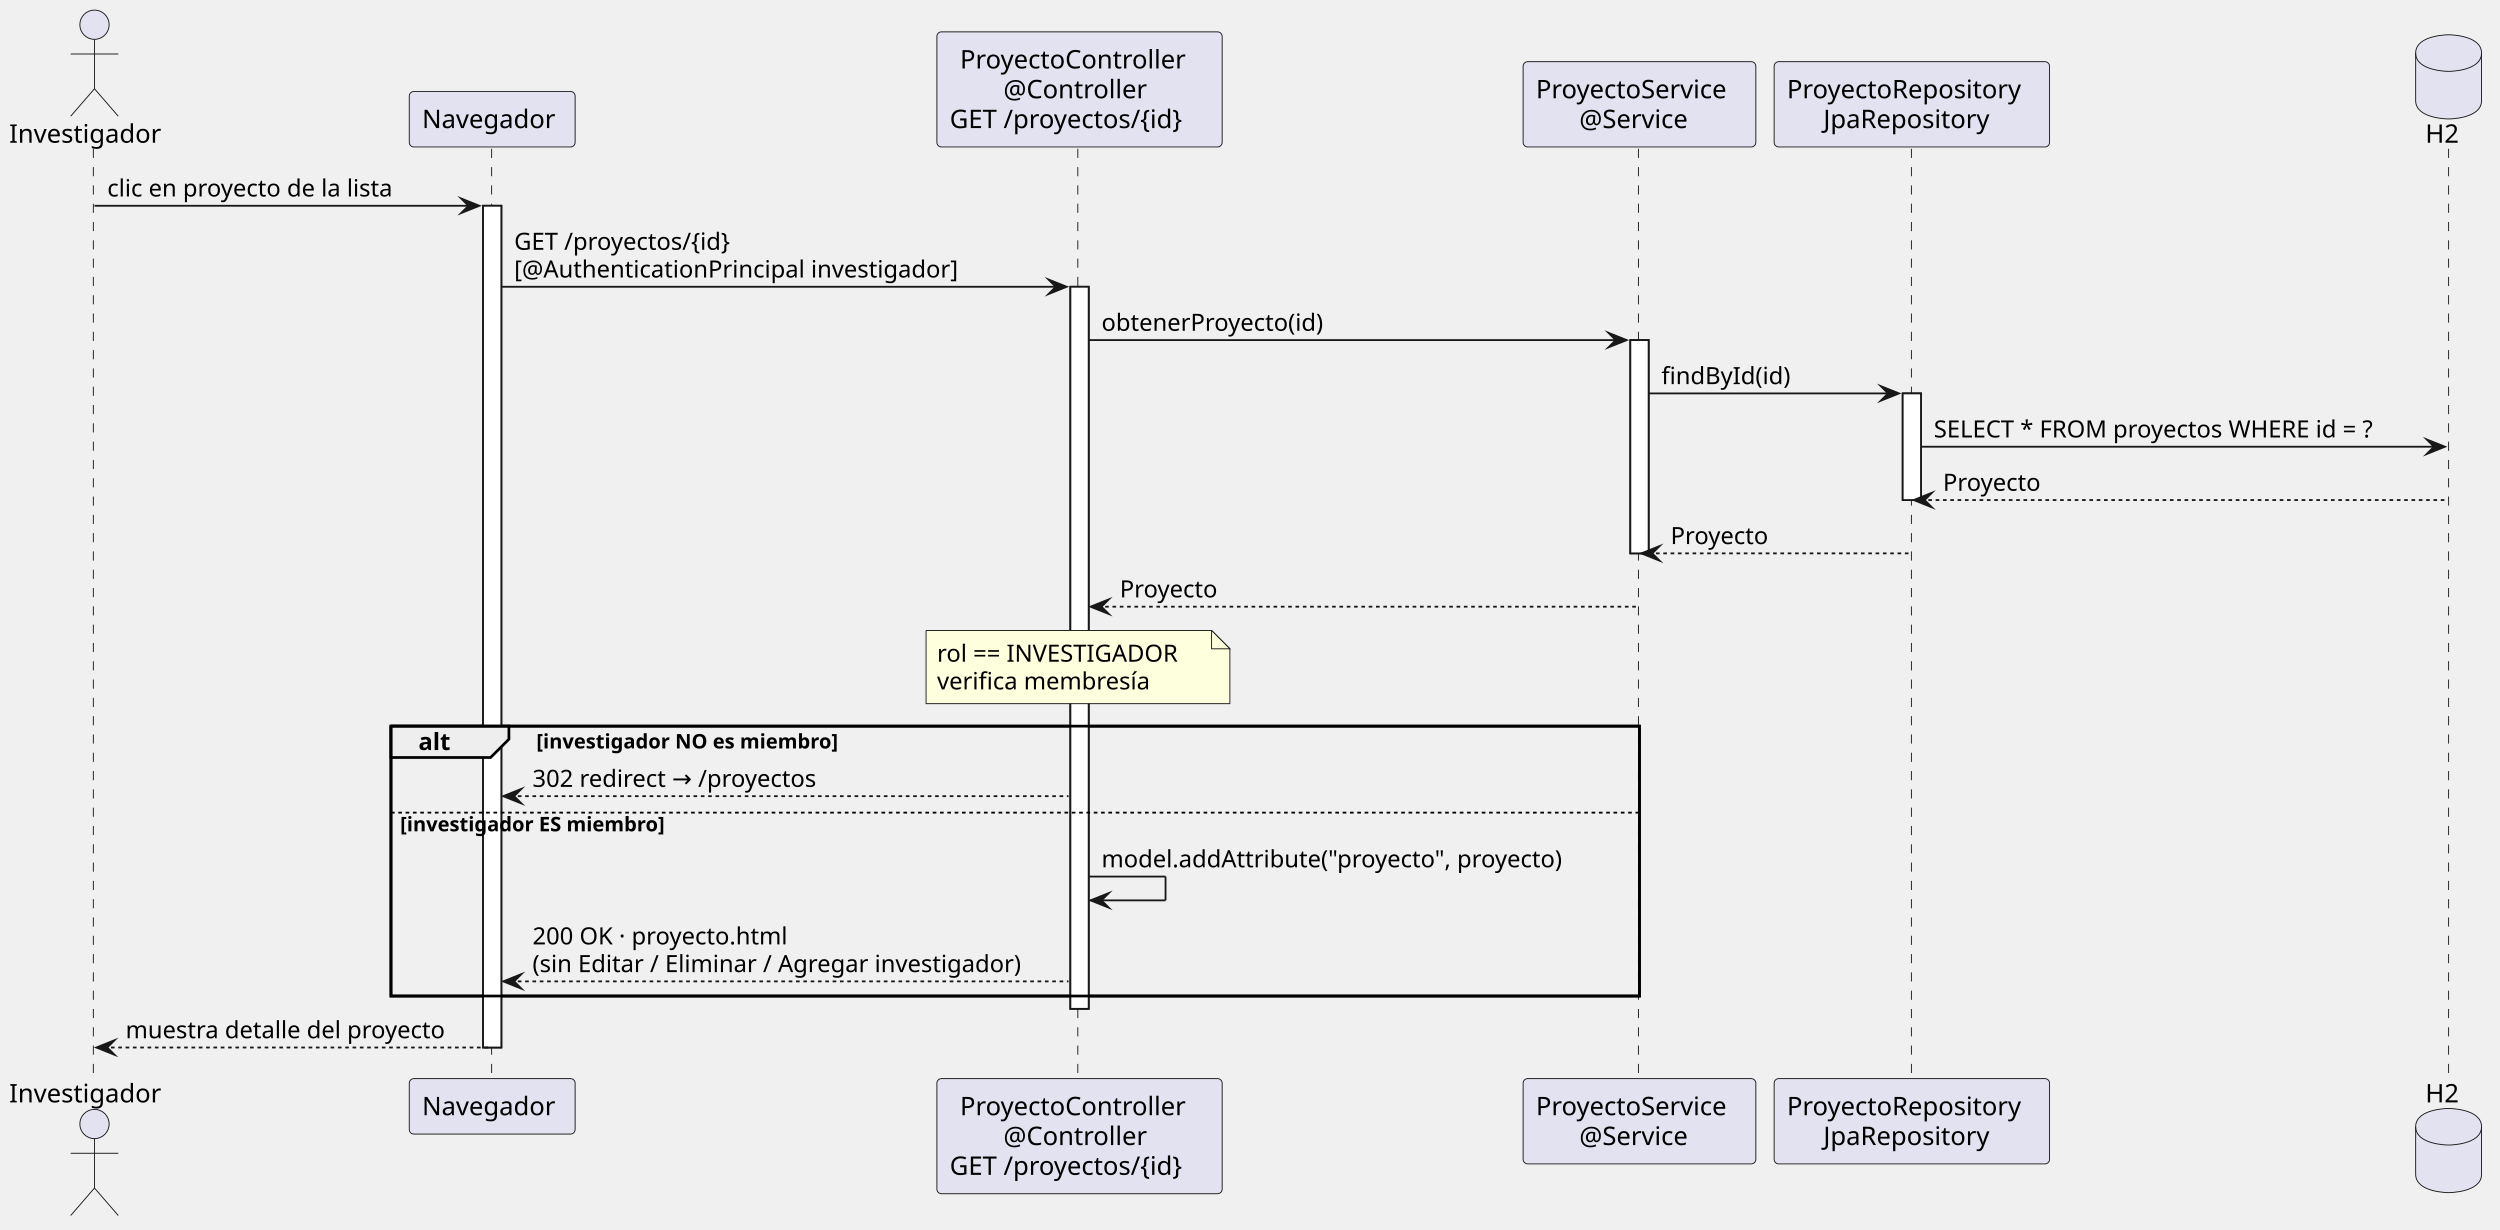
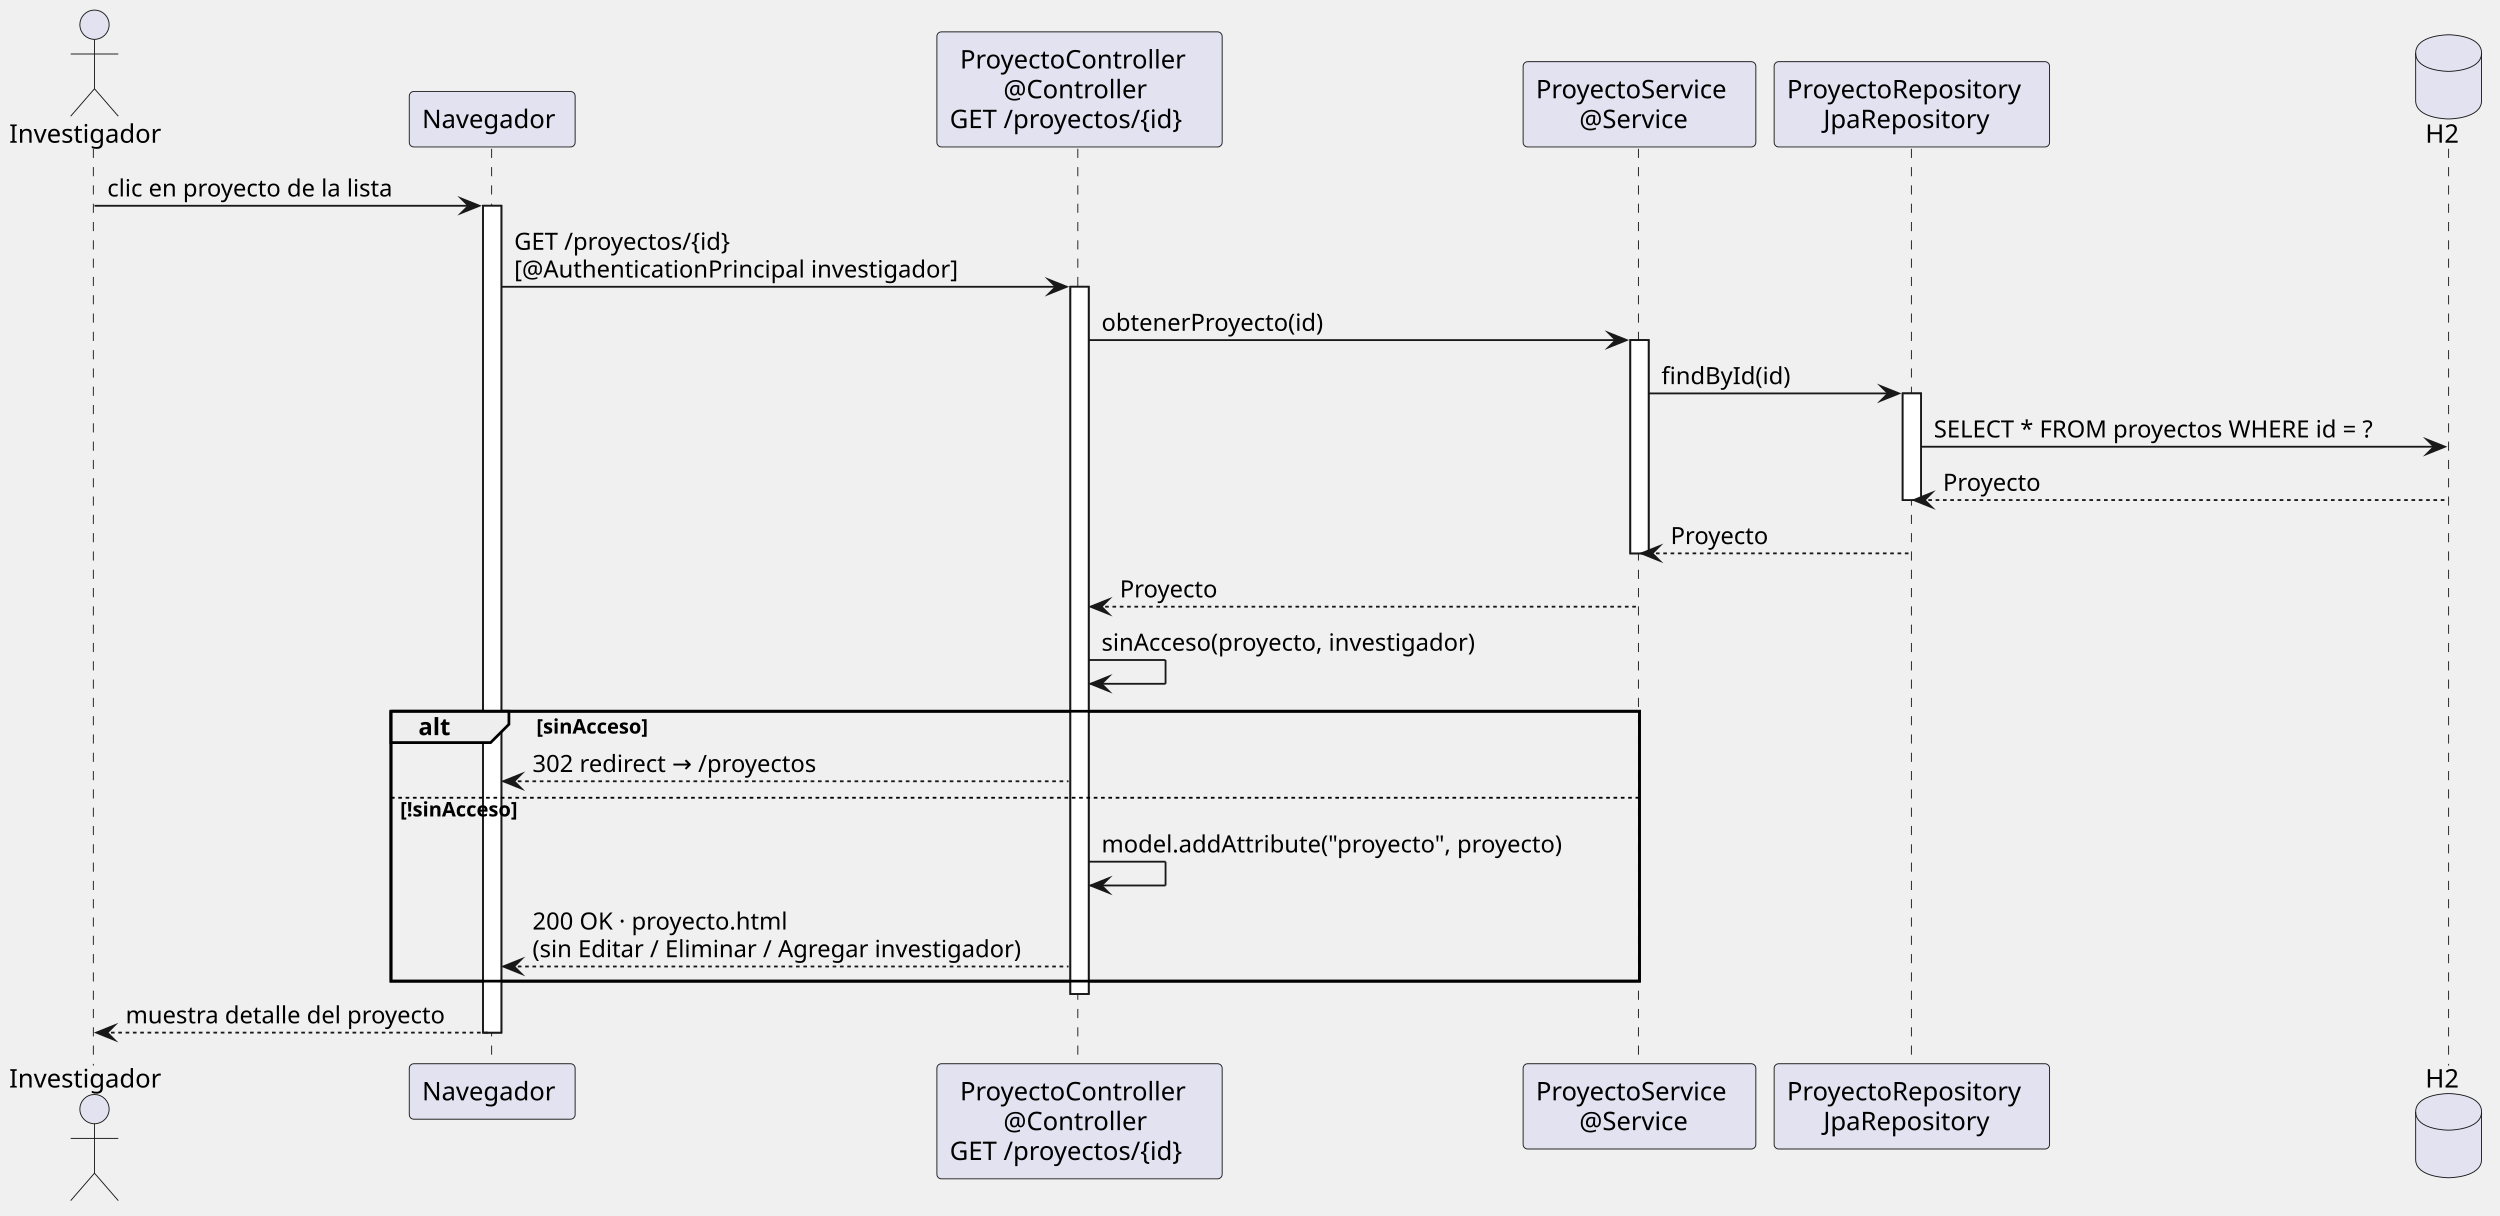
- <svg xmlns="http://www.w3.org/2000/svg" contentStyleType="text/css" data-diagram-type="SEQUENCE" height="672px" preserveAspectRatio="none" style="width:1366px;height:672px;background:#FFFFFF;" version="1.1" viewBox="0 0 1366 672" width="1366px" zoomAndPan="magnify">
+ <svg xmlns="http://www.w3.org/2000/svg" contentStyleType="text/css" data-diagram-type="SEQUENCE" height="664px" preserveAspectRatio="none" style="width:1366px;height:664px;background:#FFFFFF;" version="1.1" viewBox="0 0 1366 664" width="1366px" zoomAndPan="magnify">
  <defs />
  <g>
    <g>
-       <rect fill="#FFFFFF" height="459.93" style="stroke:#181818;stroke-width:1;" width="10" x="263.94" y="112.43" />
-     </g>
-     <g>
-       <rect fill="#FFFFFF" height="394.531" style="stroke:#181818;stroke-width:1;" width="10" x="584.854" y="156.695" />
+       <rect fill="#FFFFFF" height="451.797" style="stroke:#181818;stroke-width:1;" width="10" x="263.94" y="112.43" />
+     </g>
+     <g>
+       <rect fill="#FFFFFF" height="386.398" style="stroke:#181818;stroke-width:1;" width="10" x="584.854" y="156.695" />
    </g>
    <g>
      <rect fill="#FFFFFF" height="116.531" style="stroke:#181818;stroke-width:1;" width="10" x="890.812" y="185.828" />
    </g>
    <g>
      <rect fill="#FFFFFF" height="58.266" style="stroke:#181818;stroke-width:1;" width="10" x="1039.633" y="214.961" />
    </g>
-     <rect fill="none" height="147.469" style="stroke:#000000;stroke-width:1.5;" width="682.185" x="213.627" y="396.758" />
+     <rect fill="none" height="147.469" style="stroke:#000000;stroke-width:1.5;" width="682.185" x="213.627" y="388.625" />
    <g class="participant-lifeline" data-entity-uid="part1" data-qualified-name="Inv" data-source-line="3" id="part1-lifeline">
      <g>
-         <rect fill="#000000" fill-opacity="0" height="509.062" width="8" x="47.623" y="81.297" />
-         <line style="stroke:#181818;stroke-width:0.5;stroke-dasharray:5,5;" x1="51" x2="51" y1="81.297" y2="590.359" />
+         <rect fill="#000000" fill-opacity="0" height="500.93" width="8" x="47.623" y="81.297" />
+         <line style="stroke:#181818;stroke-width:0.5;stroke-dasharray:5,5;" x1="51" x2="51" y1="81.297" y2="582.227" />
      </g>
    </g>
    <g class="participant-lifeline" data-entity-uid="part2" data-qualified-name="Nav" data-source-line="4" id="part2-lifeline">
      <g>
-         <rect fill="#000000" fill-opacity="0" height="509.062" width="8" x="264.94" y="81.297" />
-         <line style="stroke:#181818;stroke-width:0.5;stroke-dasharray:5,5;" x1="268.627" x2="268.627" y1="81.297" y2="590.359" />
+         <rect fill="#000000" fill-opacity="0" height="500.93" width="8" x="264.94" y="81.297" />
+         <line style="stroke:#181818;stroke-width:0.5;stroke-dasharray:5,5;" x1="268.627" x2="268.627" y1="81.297" y2="582.227" />
      </g>
    </g>
    <g class="participant-lifeline" data-entity-uid="part3" data-qualified-name="Ctrl" data-source-line="5" id="part3-lifeline">
      <g>
-         <rect fill="#000000" fill-opacity="0" height="509.062" width="8" x="585.854" y="81.297" />
-         <line style="stroke:#181818;stroke-width:0.5;stroke-dasharray:5,5;" x1="588.917" x2="588.917" y1="81.297" y2="590.359" />
+         <rect fill="#000000" fill-opacity="0" height="500.93" width="8" x="585.854" y="81.297" />
+         <line style="stroke:#181818;stroke-width:0.5;stroke-dasharray:5,5;" x1="588.917" x2="588.917" y1="81.297" y2="582.227" />
      </g>
    </g>
    <g class="participant-lifeline" data-entity-uid="part4" data-qualified-name="Service" data-source-line="6" id="part4-lifeline">
      <g>
-         <rect fill="#000000" fill-opacity="0" height="509.062" width="8" x="891.812" y="81.297" />
-         <line style="stroke:#181818;stroke-width:0.5;stroke-dasharray:5,5;" x1="895.235" x2="895.235" y1="81.297" y2="590.359" />
+         <rect fill="#000000" fill-opacity="0" height="500.93" width="8" x="891.812" y="81.297" />
+         <line style="stroke:#181818;stroke-width:0.5;stroke-dasharray:5,5;" x1="895.235" x2="895.235" y1="81.297" y2="582.227" />
      </g>
    </g>
    <g class="participant-lifeline" data-entity-uid="part5" data-qualified-name="Repo" data-source-line="7" id="part5-lifeline">
      <g>
-         <rect fill="#000000" fill-opacity="0" height="509.062" width="8" x="1040.633" y="81.297" />
-         <line style="stroke:#181818;stroke-width:0.5;stroke-dasharray:5,5;" x1="1044.39" x2="1044.39" y1="81.297" y2="590.359" />
+         <rect fill="#000000" fill-opacity="0" height="500.93" width="8" x="1040.633" y="81.297" />
+         <line style="stroke:#181818;stroke-width:0.5;stroke-dasharray:5,5;" x1="1044.39" x2="1044.39" y1="81.297" y2="582.227" />
      </g>
    </g>
    <g class="participant-lifeline" data-entity-uid="part6" data-qualified-name="DB" data-source-line="8" id="part6-lifeline">
      <g>
-         <rect fill="#000000" fill-opacity="0" height="509.062" width="8" x="1333.918" y="81.297" />
-         <line style="stroke:#181818;stroke-width:0.5;stroke-dasharray:5,5;" x1="1337.918" x2="1337.918" y1="81.297" y2="590.359" />
+         <rect fill="#000000" fill-opacity="0" height="500.93" width="8" x="1333.918" y="81.297" />
+         <line style="stroke:#181818;stroke-width:0.5;stroke-dasharray:5,5;" x1="1337.918" x2="1337.918" y1="81.297" y2="582.227" />
      </g>
    </g>
    <g class="participant participant-head" data-entity-uid="part1" data-qualified-name="Inv" data-source-line="3" id="part1-head">
      <text fill="#000000" font-family="sans-serif" font-size="14" lengthAdjust="spacing" textLength="87.247" x="5" y="77.995">Investigador</text>
      <ellipse cx="51.623" cy="13.5" fill="#E2E2F0" rx="8" ry="8" style="stroke:#181818;stroke-width:0.5;" />
      <path d="M51.623,21.5 L51.623,48.5 M38.623,29.5 L64.624,29.5 M51.623,48.5 L38.623,63.5 M51.623,48.5 L64.624,63.5" fill="none" style="stroke:#181818;stroke-width:0.5;" />
    </g>
    <g class="participant participant-tail" data-entity-uid="part1" data-qualified-name="Inv" data-source-line="3" id="part1-tail">
-       <text fill="#000000" font-family="sans-serif" font-size="14" lengthAdjust="spacing" textLength="87.247" x="5" y="602.355">Investigador</text>
-       <ellipse cx="51.623" cy="614.156" fill="#E2E2F0" rx="8" ry="8" style="stroke:#181818;stroke-width:0.5;" />
-       <path d="M51.623,622.156 L51.623,649.156 M38.623,630.156 L64.624,630.156 M51.623,649.156 L38.623,664.156 M51.623,649.156 L64.624,664.156" fill="none" style="stroke:#181818;stroke-width:0.5;" />
+       <text fill="#000000" font-family="sans-serif" font-size="14" lengthAdjust="spacing" textLength="87.247" x="5" y="594.222">Investigador</text>
+       <ellipse cx="51.623" cy="606.023" fill="#E2E2F0" rx="8" ry="8" style="stroke:#181818;stroke-width:0.5;" />
+       <path d="M51.623,614.023 L51.623,641.023 M38.623,622.023 L64.624,622.023 M51.623,641.023 L38.623,656.023 M51.623,641.023 L64.624,656.023" fill="none" style="stroke:#181818;stroke-width:0.5;" />
    </g>
    <g class="participant participant-head" data-entity-uid="part2" data-qualified-name="Nav" data-source-line="4" id="part2-head">
      <rect fill="#E2E2F0" height="30.297" rx="2.5" ry="2.5" style="stroke:#181818;stroke-width:0.5;" width="90.624" x="223.627" y="50" />
      <text fill="#000000" font-family="sans-serif" font-size="14" lengthAdjust="spacing" textLength="76.624" x="230.627" y="69.995">Navegador</text>
    </g>
    <g class="participant participant-tail" data-entity-uid="part2" data-qualified-name="Nav" data-source-line="4" id="part2-tail">
-       <rect fill="#E2E2F0" height="30.297" rx="2.5" ry="2.5" style="stroke:#181818;stroke-width:0.5;" width="90.624" x="223.627" y="589.359" />
-       <text fill="#000000" font-family="sans-serif" font-size="14" lengthAdjust="spacing" textLength="76.624" x="230.627" y="609.355">Navegador</text>
+       <rect fill="#E2E2F0" height="30.297" rx="2.5" ry="2.5" style="stroke:#181818;stroke-width:0.5;" width="90.624" x="223.627" y="581.227" />
+       <text fill="#000000" font-family="sans-serif" font-size="14" lengthAdjust="spacing" textLength="76.624" x="230.627" y="601.222">Navegador</text>
    </g>
    <g class="participant participant-head" data-entity-uid="part3" data-qualified-name="Ctrl" data-source-line="5" id="part3-head">
      <rect fill="#E2E2F0" height="62.891" rx="2.5" ry="2.5" style="stroke:#181818;stroke-width:0.5;" width="155.873" x="511.917" y="17.406" />
      <text fill="#000000" font-family="sans-serif" font-size="14" lengthAdjust="spacing" textLength="130.587" x="524.56" y="37.401">ProyectoController</text>
      <text fill="#000000" font-family="sans-serif" font-size="14" lengthAdjust="spacing" textLength="83.173" x="548.267" y="53.698">@Controller</text>
      <text fill="#000000" font-family="sans-serif" font-size="14" lengthAdjust="spacing" textLength="141.873" x="518.917" y="69.995">GET /proyectos/{id}</text>
    </g>
    <g class="participant participant-tail" data-entity-uid="part3" data-qualified-name="Ctrl" data-source-line="5" id="part3-tail">
-       <rect fill="#E2E2F0" height="62.891" rx="2.5" ry="2.5" style="stroke:#181818;stroke-width:0.5;" width="155.873" x="511.917" y="589.359" />
-       <text fill="#000000" font-family="sans-serif" font-size="14" lengthAdjust="spacing" textLength="130.587" x="524.56" y="609.355">ProyectoController</text>
-       <text fill="#000000" font-family="sans-serif" font-size="14" lengthAdjust="spacing" textLength="83.173" x="548.267" y="625.651">@Controller</text>
-       <text fill="#000000" font-family="sans-serif" font-size="14" lengthAdjust="spacing" textLength="141.873" x="518.917" y="641.948">GET /proyectos/{id}</text>
+       <rect fill="#E2E2F0" height="62.891" rx="2.5" ry="2.5" style="stroke:#181818;stroke-width:0.5;" width="155.873" x="511.917" y="581.227" />
+       <text fill="#000000" font-family="sans-serif" font-size="14" lengthAdjust="spacing" textLength="130.587" x="524.56" y="601.222">ProyectoController</text>
+       <text fill="#000000" font-family="sans-serif" font-size="14" lengthAdjust="spacing" textLength="83.173" x="548.267" y="617.519">@Controller</text>
+       <text fill="#000000" font-family="sans-serif" font-size="14" lengthAdjust="spacing" textLength="141.873" x="518.917" y="633.815">GET /proyectos/{id}</text>
    </g>
    <g class="participant participant-head" data-entity-uid="part4" data-qualified-name="Service" data-source-line="6" id="part4-head">
      <rect fill="#E2E2F0" height="46.594" rx="2.5" ry="2.5" style="stroke:#181818;stroke-width:0.5;" width="127.155" x="832.235" y="33.703" />
      <text fill="#000000" font-family="sans-serif" font-size="14" lengthAdjust="spacing" textLength="113.155" x="839.235" y="53.698">ProyectoService</text>
      <text fill="#000000" font-family="sans-serif" font-size="14" lengthAdjust="spacing" textLength="65.741" x="862.942" y="69.995">@Service</text>
    </g>
    <g class="participant participant-tail" data-entity-uid="part4" data-qualified-name="Service" data-source-line="6" id="part4-tail">
-       <rect fill="#E2E2F0" height="46.594" rx="2.5" ry="2.5" style="stroke:#181818;stroke-width:0.5;" width="127.155" x="832.235" y="589.359" />
-       <text fill="#000000" font-family="sans-serif" font-size="14" lengthAdjust="spacing" textLength="113.155" x="839.235" y="609.355">ProyectoService</text>
-       <text fill="#000000" font-family="sans-serif" font-size="14" lengthAdjust="spacing" textLength="65.741" x="862.942" y="625.651">@Service</text>
+       <rect fill="#E2E2F0" height="46.594" rx="2.5" ry="2.5" style="stroke:#181818;stroke-width:0.5;" width="127.155" x="832.235" y="581.227" />
+       <text fill="#000000" font-family="sans-serif" font-size="14" lengthAdjust="spacing" textLength="113.155" x="839.235" y="601.222">ProyectoService</text>
+       <text fill="#000000" font-family="sans-serif" font-size="14" lengthAdjust="spacing" textLength="65.741" x="862.942" y="617.519">@Service</text>
    </g>
    <g class="participant participant-head" data-entity-uid="part5" data-qualified-name="Repo" data-source-line="7" id="part5-head">
      <rect fill="#E2E2F0" height="46.594" rx="2.5" ry="2.5" style="stroke:#181818;stroke-width:0.5;" width="150.486" x="969.39" y="33.703" />
      <text fill="#000000" font-family="sans-serif" font-size="14" lengthAdjust="spacing" textLength="136.486" x="976.39" y="53.698">ProyectoRepository</text>
      <text fill="#000000" font-family="sans-serif" font-size="14" lengthAdjust="spacing" textLength="96.667" x="996.3" y="69.995">JpaRepository</text>
    </g>
    <g class="participant participant-tail" data-entity-uid="part5" data-qualified-name="Repo" data-source-line="7" id="part5-tail">
-       <rect fill="#E2E2F0" height="46.594" rx="2.5" ry="2.5" style="stroke:#181818;stroke-width:0.5;" width="150.486" x="969.39" y="589.359" />
-       <text fill="#000000" font-family="sans-serif" font-size="14" lengthAdjust="spacing" textLength="136.486" x="976.39" y="609.355">ProyectoRepository</text>
-       <text fill="#000000" font-family="sans-serif" font-size="14" lengthAdjust="spacing" textLength="96.667" x="996.3" y="625.651">JpaRepository</text>
+       <rect fill="#E2E2F0" height="46.594" rx="2.5" ry="2.5" style="stroke:#181818;stroke-width:0.5;" width="150.486" x="969.39" y="581.227" />
+       <text fill="#000000" font-family="sans-serif" font-size="14" lengthAdjust="spacing" textLength="136.486" x="976.39" y="601.222">ProyectoRepository</text>
+       <text fill="#000000" font-family="sans-serif" font-size="14" lengthAdjust="spacing" textLength="96.667" x="996.3" y="617.519">JpaRepository</text>
    </g>
    <g class="participant participant-head" data-entity-uid="part6" data-qualified-name="DB" data-source-line="8" id="part6-head">
      <text fill="#000000" font-family="sans-serif" font-size="14" lengthAdjust="spacing" textLength="19.435" x="1325.201" y="77.995">H2</text>
      <path d="M1319.918,29 C1319.918,19 1337.918,19 1337.918,19 C1337.918,19 1355.918,19 1355.918,29 L1355.918,55 C1355.918,65 1337.918,65 1337.918,65 C1337.918,65 1319.918,65 1319.918,55 L1319.918,29" fill="#E2E2F0" style="stroke:#181818;stroke-width:0.5;" />
      <path d="M1319.918,29 C1319.918,39 1337.918,39 1337.918,39 C1337.918,39 1355.918,39 1355.918,29" fill="none" style="stroke:#181818;stroke-width:0.5;" />
    </g>
    <g class="participant participant-tail" data-entity-uid="part6" data-qualified-name="DB" data-source-line="8" id="part6-tail">
-       <text fill="#000000" font-family="sans-serif" font-size="14" lengthAdjust="spacing" textLength="19.435" x="1325.201" y="602.355">H2</text>
-       <path d="M1319.918,615.656 C1319.918,605.656 1337.918,605.656 1337.918,605.656 C1337.918,605.656 1355.918,605.656 1355.918,615.656 L1355.918,641.656 C1355.918,651.656 1337.918,651.656 1337.918,651.656 C1337.918,651.656 1319.918,651.656 1319.918,641.656 L1319.918,615.656" fill="#E2E2F0" style="stroke:#181818;stroke-width:0.5;" />
-       <path d="M1319.918,615.656 C1319.918,625.656 1337.918,625.656 1337.918,625.656 C1337.918,625.656 1355.918,625.656 1355.918,615.656" fill="none" style="stroke:#181818;stroke-width:0.5;" />
-     </g>
-     <g>
-       <rect fill="#FFFFFF" height="459.93" style="stroke:#181818;stroke-width:1;" width="10" x="263.94" y="112.43" />
-     </g>
-     <g>
-       <rect fill="#FFFFFF" height="394.531" style="stroke:#181818;stroke-width:1;" width="10" x="584.854" y="156.695" />
+       <text fill="#000000" font-family="sans-serif" font-size="14" lengthAdjust="spacing" textLength="19.435" x="1325.201" y="594.222">H2</text>
+       <path d="M1319.918,607.523 C1319.918,597.523 1337.918,597.523 1337.918,597.523 C1337.918,597.523 1355.918,597.523 1355.918,607.523 L1355.918,633.523 C1355.918,643.523 1337.918,643.523 1337.918,643.523 C1337.918,643.523 1319.918,643.523 1319.918,633.523 L1319.918,607.523" fill="#E2E2F0" style="stroke:#181818;stroke-width:0.5;" />
+       <path d="M1319.918,607.523 C1319.918,617.523 1337.918,617.523 1337.918,617.523 C1337.918,617.523 1355.918,617.523 1355.918,607.523" fill="none" style="stroke:#181818;stroke-width:0.5;" />
+     </g>
+     <g>
+       <rect fill="#FFFFFF" height="451.797" style="stroke:#181818;stroke-width:1;" width="10" x="263.94" y="112.43" />
+     </g>
+     <g>
+       <rect fill="#FFFFFF" height="386.398" style="stroke:#181818;stroke-width:1;" width="10" x="584.854" y="156.695" />
    </g>
    <g>
      <rect fill="#FFFFFF" height="116.531" style="stroke:#181818;stroke-width:1;" width="10" x="890.812" y="185.828" />
    </g>
    <g>
      <rect fill="#FFFFFF" height="58.266" style="stroke:#181818;stroke-width:1;" width="10" x="1039.633" y="214.961" />
    </g>
    <g class="message" data-entity-1="part1" data-entity-2="part2" data-source-line="10" id="msg1">
      <polygon fill="#181818" points="251.94,108.43,261.94,112.43,251.94,116.43,255.94,112.43" style="stroke:#181818;stroke-width:1;stroke-linejoin:miter;stroke-miterlimit:10;" />
      <line style="stroke:#181818;stroke-width:1;" x1="51.623" x2="257.94" y1="112.43" y2="112.43" />
      <text fill="#000000" font-family="sans-serif" font-size="13" lengthAdjust="spacing" textLength="170.746" x="58.623" y="107.364">clic en proyecto de la lista</text>
    </g>
    <g class="message" data-entity-1="part2" data-entity-2="part3" data-source-line="12" id="msg2">
      <polygon fill="#181818" points="572.854,152.695,582.854,156.695,572.854,160.695,576.854,156.695" style="stroke:#181818;stroke-width:1;stroke-linejoin:miter;stroke-miterlimit:10;" />
      <line style="stroke:#181818;stroke-width:1;" x1="273.94" x2="578.854" y1="156.695" y2="156.695" />
      <text fill="#000000" font-family="sans-serif" font-size="13" lengthAdjust="spacing" textLength="131.739" x="280.94" y="136.497">GET /proyectos/{id}</text>
      <text fill="#000000" font-family="sans-serif" font-size="13" lengthAdjust="spacing" textLength="259.124" x="280.94" y="151.629">[@AuthenticationPrincipal investigador]</text>
    </g>
    <g class="message" data-entity-1="part3" data-entity-2="part4" data-source-line="14" id="msg3">
      <polygon fill="#181818" points="878.812,181.828,888.812,185.828,878.812,189.828,882.812,185.828" style="stroke:#181818;stroke-width:1;stroke-linejoin:miter;stroke-miterlimit:10;" />
      <line style="stroke:#181818;stroke-width:1;" x1="594.854" x2="884.812" y1="185.828" y2="185.828" />
      <text fill="#000000" font-family="sans-serif" font-size="13" lengthAdjust="spacing" textLength="129.917" x="601.854" y="180.762">obtenerProyecto(id)</text>
    </g>
    <g class="message" data-entity-1="part4" data-entity-2="part5" data-source-line="16" id="msg4">
      <polygon fill="#181818" points="1027.633,210.961,1037.633,214.961,1027.633,218.961,1031.633,214.961" style="stroke:#181818;stroke-width:1;stroke-linejoin:miter;stroke-miterlimit:10;" />
      <line style="stroke:#181818;stroke-width:1;" x1="900.812" x2="1033.633" y1="214.961" y2="214.961" />
      <text fill="#000000" font-family="sans-serif" font-size="13" lengthAdjust="spacing" textLength="75.385" x="907.812" y="209.895">findById(id)</text>
    </g>
    <g class="message" data-entity-1="part5" data-entity-2="part6" data-source-line="18" id="msg5">
      <polygon fill="#181818" points="1325.918,240.094,1335.918,244.094,1325.918,248.094,1329.918,244.094" style="stroke:#181818;stroke-width:1;stroke-linejoin:miter;stroke-miterlimit:10;" />
      <line style="stroke:#181818;stroke-width:1;" x1="1049.633" x2="1331.918" y1="244.094" y2="244.094" />
      <text fill="#000000" font-family="sans-serif" font-size="13" lengthAdjust="spacing" textLength="264.285" x="1056.633" y="239.028">SELECT * FROM proyectos WHERE id = ?</text>
    </g>
    <g class="message" data-entity-1="part6" data-entity-2="part5" data-source-line="19" id="msg6">
      <polygon fill="#181818" points="1055.633,269.227,1045.633,273.227,1055.633,277.227,1051.633,273.227" style="stroke:#181818;stroke-width:1;stroke-linejoin:miter;stroke-miterlimit:10;" />
      <line style="stroke:#181818;stroke-width:1;stroke-dasharray:2,2;" x1="1049.633" x2="1336.918" y1="273.227" y2="273.227" />
      <text fill="#000000" font-family="sans-serif" font-size="13" lengthAdjust="spacing" textLength="57.027" x="1061.633" y="268.161">Proyecto</text>
    </g>
    <g class="message" data-entity-1="part5" data-entity-2="part4" data-source-line="21" id="msg7">
      <polygon fill="#181818" points="906.812,298.359,896.812,302.359,906.812,306.359,902.812,302.359" style="stroke:#181818;stroke-width:1;stroke-linejoin:miter;stroke-miterlimit:10;" />
      <line style="stroke:#181818;stroke-width:1;stroke-dasharray:2,2;" x1="900.812" x2="1043.633" y1="302.359" y2="302.359" />
      <text fill="#000000" font-family="sans-serif" font-size="13" lengthAdjust="spacing" textLength="57.027" x="912.812" y="297.293">Proyecto</text>
    </g>
    <g class="message" data-entity-1="part4" data-entity-2="part3" data-source-line="23" id="msg8">
      <polygon fill="#181818" points="605.854,327.492,595.854,331.492,605.854,335.492,601.854,331.492" style="stroke:#181818;stroke-width:1;stroke-linejoin:miter;stroke-miterlimit:10;" />
      <line style="stroke:#181818;stroke-width:1;stroke-dasharray:2,2;" x1="599.854" x2="894.812" y1="331.492" y2="331.492" />
      <text fill="#000000" font-family="sans-serif" font-size="13" lengthAdjust="spacing" textLength="57.027" x="611.854" y="326.426">Proyecto</text>
    </g>
-     <path d="M506,344.492 L506,384.492 L672,384.492 L672,354.492 L662,344.492 L506,344.492" fill="#FEFFDD" style="stroke:#181818;stroke-width:0.5;" />
-     <path d="M662,344.492 L662,354.492 L672,354.492 L662,344.492" fill="#FEFFDD" style="stroke:#181818;stroke-width:0.5;" />
-     <text fill="#000000" font-family="sans-serif" font-size="13" lengthAdjust="spacing" textLength="145.894" x="512" y="361.559">rol == INVESTIGADOR</text>
-     <text fill="#000000" font-family="sans-serif" font-size="13" lengthAdjust="spacing" textLength="125.353" x="512" y="376.692">verifica membresía</text>
-     <path d="M213.627,396.758 L278.07,396.758 L278.07,403.891 L268.07,413.891 L213.627,413.891 L213.627,396.758" fill="#EEEEEE" style="stroke:#000000;stroke-width:1.5;" />
-     <rect fill="none" height="147.469" style="stroke:#000000;stroke-width:1.5;" width="682.185" x="213.627" y="396.758" />
-     <text fill="#000000" font-family="sans-serif" font-size="13" font-weight="700" lengthAdjust="spacing" textLength="19.443" x="228.627" y="409.825">alt</text>
-     <text fill="#000000" font-family="sans-serif" font-size="11" font-weight="700" lengthAdjust="spacing" textLength="187.081" x="293.07" y="408.968">[investigador NO es miembro]</text>
-     <g class="message" data-entity-1="part3" data-entity-2="part2" data-source-line="28" id="msg9">
-       <polygon fill="#181818" points="284.94,431.023,274.94,435.023,284.94,439.023,280.94,435.023" style="stroke:#181818;stroke-width:1;stroke-linejoin:miter;stroke-miterlimit:10;" />
-       <line style="stroke:#181818;stroke-width:1;stroke-dasharray:2,2;" x1="278.94" x2="583.854" y1="435.023" y2="435.023" />
-       <text fill="#000000" font-family="sans-serif" font-size="13" lengthAdjust="spacing" textLength="167.489" x="290.94" y="429.957">302 redirect → /proyectos</text>
-     </g>
-     <line style="stroke:#000000;stroke-width:1;stroke-dasharray:2,2;" x1="213.627" x2="895.812" y1="444.023" y2="444.023" />
-     <text fill="#000000" font-family="sans-serif" font-size="11" font-weight="700" lengthAdjust="spacing" textLength="166.123" x="218.627" y="454.234">[investigador ES miembro]</text>
-     <g class="message" data-entity-1="part3" data-entity-2="part3" data-source-line="30" id="msg10">
-       <line style="stroke:#181818;stroke-width:1;" x1="594.854" x2="636.854" y1="478.961" y2="478.961" />
-       <line style="stroke:#181818;stroke-width:1;" x1="636.854" x2="636.854" y1="478.961" y2="491.961" />
-       <line style="stroke:#181818;stroke-width:1;" x1="595.854" x2="636.854" y1="491.961" y2="491.961" />
-       <polygon fill="#181818" points="605.854,487.961,595.854,491.961,605.854,495.961,601.854,491.961" style="stroke:#181818;stroke-width:1;stroke-linejoin:miter;stroke-miterlimit:10;" />
-       <text fill="#000000" font-family="sans-serif" font-size="13" lengthAdjust="spacing" textLength="271.959" x="601.854" y="473.895">model.addAttribute("proyecto", proyecto)</text>
-     </g>
-     <g class="message" data-entity-1="part3" data-entity-2="part2" data-source-line="31" id="msg11">
-       <polygon fill="#181818" points="284.94,532.227,274.94,536.227,284.94,540.227,280.94,536.227" style="stroke:#181818;stroke-width:1;stroke-linejoin:miter;stroke-miterlimit:10;" />
-       <line style="stroke:#181818;stroke-width:1;stroke-dasharray:2,2;" x1="278.94" x2="583.854" y1="536.227" y2="536.227" />
-       <text fill="#000000" font-family="sans-serif" font-size="13" lengthAdjust="spacing" textLength="151.284" x="290.94" y="516.028">200 OK · proyecto.html</text>
-       <text fill="#000000" font-family="sans-serif" font-size="13" lengthAdjust="spacing" textLength="286.914" x="290.94" y="531.161">(sin Editar / Eliminar / Agregar investigador)</text>
-     </g>
-     <g class="message" data-entity-1="part2" data-entity-2="part1" data-source-line="35" id="msg12">
-       <polygon fill="#181818" points="62.623,568.359,52.623,572.359,62.623,576.359,58.623,572.359" style="stroke:#181818;stroke-width:1;stroke-linejoin:miter;stroke-miterlimit:10;" />
-       <line style="stroke:#181818;stroke-width:1;stroke-dasharray:2,2;" x1="56.623" x2="267.94" y1="572.359" y2="572.359" />
-       <text fill="#000000" font-family="sans-serif" font-size="13" lengthAdjust="spacing" textLength="188.316" x="68.624" y="567.293">muestra detalle del proyecto</text>
+     <g class="message" data-entity-1="part3" data-entity-2="part3" data-source-line="25" id="msg9">
+       <line style="stroke:#181818;stroke-width:1;" x1="594.854" x2="636.854" y1="360.625" y2="360.625" />
+       <line style="stroke:#181818;stroke-width:1;" x1="636.854" x2="636.854" y1="360.625" y2="373.625" />
+       <line style="stroke:#181818;stroke-width:1;" x1="595.854" x2="636.854" y1="373.625" y2="373.625" />
+       <polygon fill="#181818" points="605.854,369.625,595.854,373.625,605.854,377.625,601.854,373.625" style="stroke:#181818;stroke-width:1;stroke-linejoin:miter;stroke-miterlimit:10;" />
+       <text fill="#000000" font-family="sans-serif" font-size="13" lengthAdjust="spacing" textLength="221.178" x="601.854" y="355.559">sinAcceso(proyecto, investigador)</text>
+     </g>
+     <path d="M213.627,388.625 L278.07,388.625 L278.07,395.758 L268.07,405.758 L213.627,405.758 L213.627,388.625" fill="#EEEEEE" style="stroke:#000000;stroke-width:1.5;" />
+     <rect fill="none" height="147.469" style="stroke:#000000;stroke-width:1.5;" width="682.185" x="213.627" y="388.625" />
+     <text fill="#000000" font-family="sans-serif" font-size="13" font-weight="700" lengthAdjust="spacing" textLength="19.443" x="228.627" y="401.692">alt</text>
+     <text fill="#000000" font-family="sans-serif" font-size="11" font-weight="700" lengthAdjust="spacing" textLength="71.323" x="293.07" y="400.835">[sinAcceso]</text>
+     <g class="message" data-entity-1="part3" data-entity-2="part2" data-source-line="28" id="msg10">
+       <polygon fill="#181818" points="284.94,422.891,274.94,426.891,284.94,430.891,280.94,426.891" style="stroke:#181818;stroke-width:1;stroke-linejoin:miter;stroke-miterlimit:10;" />
+       <line style="stroke:#181818;stroke-width:1;stroke-dasharray:2,2;" x1="278.94" x2="583.854" y1="426.891" y2="426.891" />
+       <text fill="#000000" font-family="sans-serif" font-size="13" lengthAdjust="spacing" textLength="167.489" x="290.94" y="421.825">302 redirect → /proyectos</text>
+     </g>
+     <line style="stroke:#000000;stroke-width:1;stroke-dasharray:2,2;" x1="213.627" x2="895.812" y1="435.891" y2="435.891" />
+     <text fill="#000000" font-family="sans-serif" font-size="11" font-weight="700" lengthAdjust="spacing" textLength="76.339" x="218.627" y="446.101">[!sinAcceso]</text>
+     <g class="message" data-entity-1="part3" data-entity-2="part3" data-source-line="30" id="msg11">
+       <line style="stroke:#181818;stroke-width:1;" x1="594.854" x2="636.854" y1="470.828" y2="470.828" />
+       <line style="stroke:#181818;stroke-width:1;" x1="636.854" x2="636.854" y1="470.828" y2="483.828" />
+       <line style="stroke:#181818;stroke-width:1;" x1="595.854" x2="636.854" y1="483.828" y2="483.828" />
+       <polygon fill="#181818" points="605.854,479.828,595.854,483.828,605.854,487.828,601.854,483.828" style="stroke:#181818;stroke-width:1;stroke-linejoin:miter;stroke-miterlimit:10;" />
+       <text fill="#000000" font-family="sans-serif" font-size="13" lengthAdjust="spacing" textLength="271.959" x="601.854" y="465.762">model.addAttribute("proyecto", proyecto)</text>
+     </g>
+     <g class="message" data-entity-1="part3" data-entity-2="part2" data-source-line="31" id="msg12">
+       <polygon fill="#181818" points="284.94,524.094,274.94,528.094,284.94,532.094,280.94,528.094" style="stroke:#181818;stroke-width:1;stroke-linejoin:miter;stroke-miterlimit:10;" />
+       <line style="stroke:#181818;stroke-width:1;stroke-dasharray:2,2;" x1="278.94" x2="583.854" y1="528.094" y2="528.094" />
+       <text fill="#000000" font-family="sans-serif" font-size="13" lengthAdjust="spacing" textLength="151.284" x="290.94" y="507.895">200 OK · proyecto.html</text>
+       <text fill="#000000" font-family="sans-serif" font-size="13" lengthAdjust="spacing" textLength="286.914" x="290.94" y="523.028">(sin Editar / Eliminar / Agregar investigador)</text>
+     </g>
+     <g class="message" data-entity-1="part2" data-entity-2="part1" data-source-line="35" id="msg13">
+       <polygon fill="#181818" points="62.623,560.227,52.623,564.227,62.623,568.227,58.623,564.227" style="stroke:#181818;stroke-width:1;stroke-linejoin:miter;stroke-miterlimit:10;" />
+       <line style="stroke:#181818;stroke-width:1;stroke-dasharray:2,2;" x1="56.623" x2="267.94" y1="564.227" y2="564.227" />
+       <text fill="#000000" font-family="sans-serif" font-size="13" lengthAdjust="spacing" textLength="188.316" x="68.624" y="559.161">muestra detalle del proyecto</text>
    </g>
  </g>
</svg>
